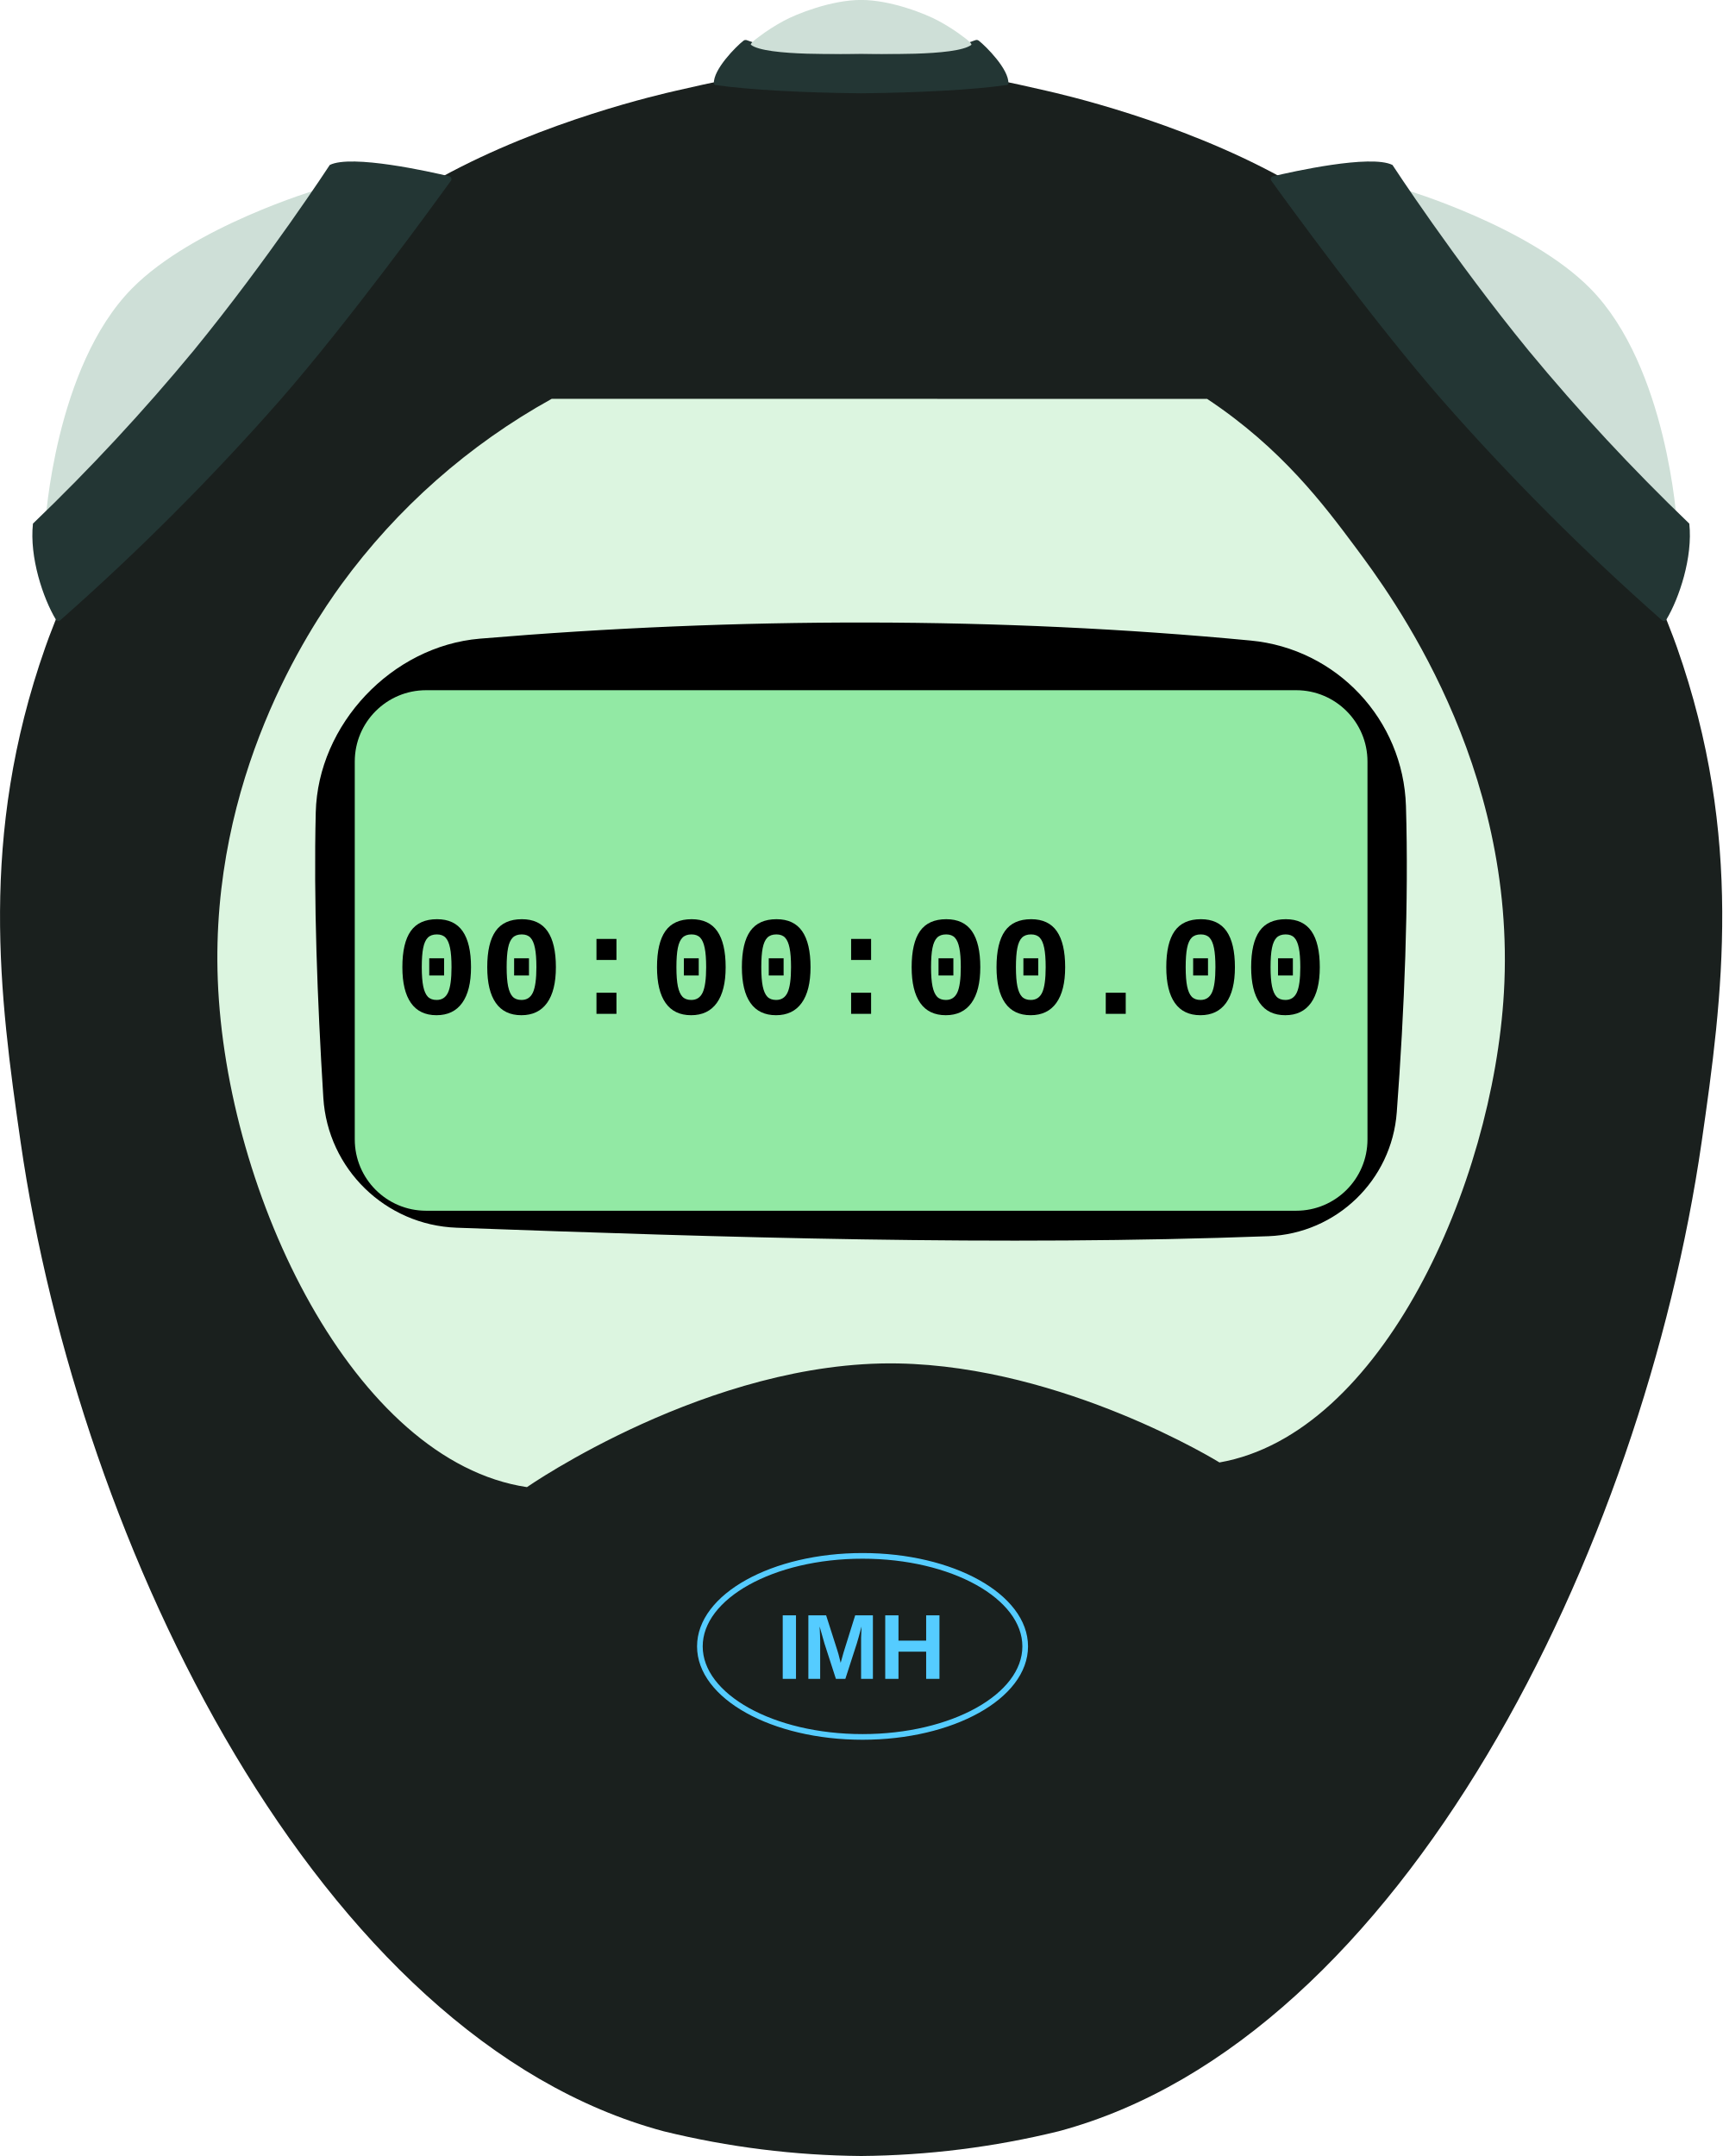
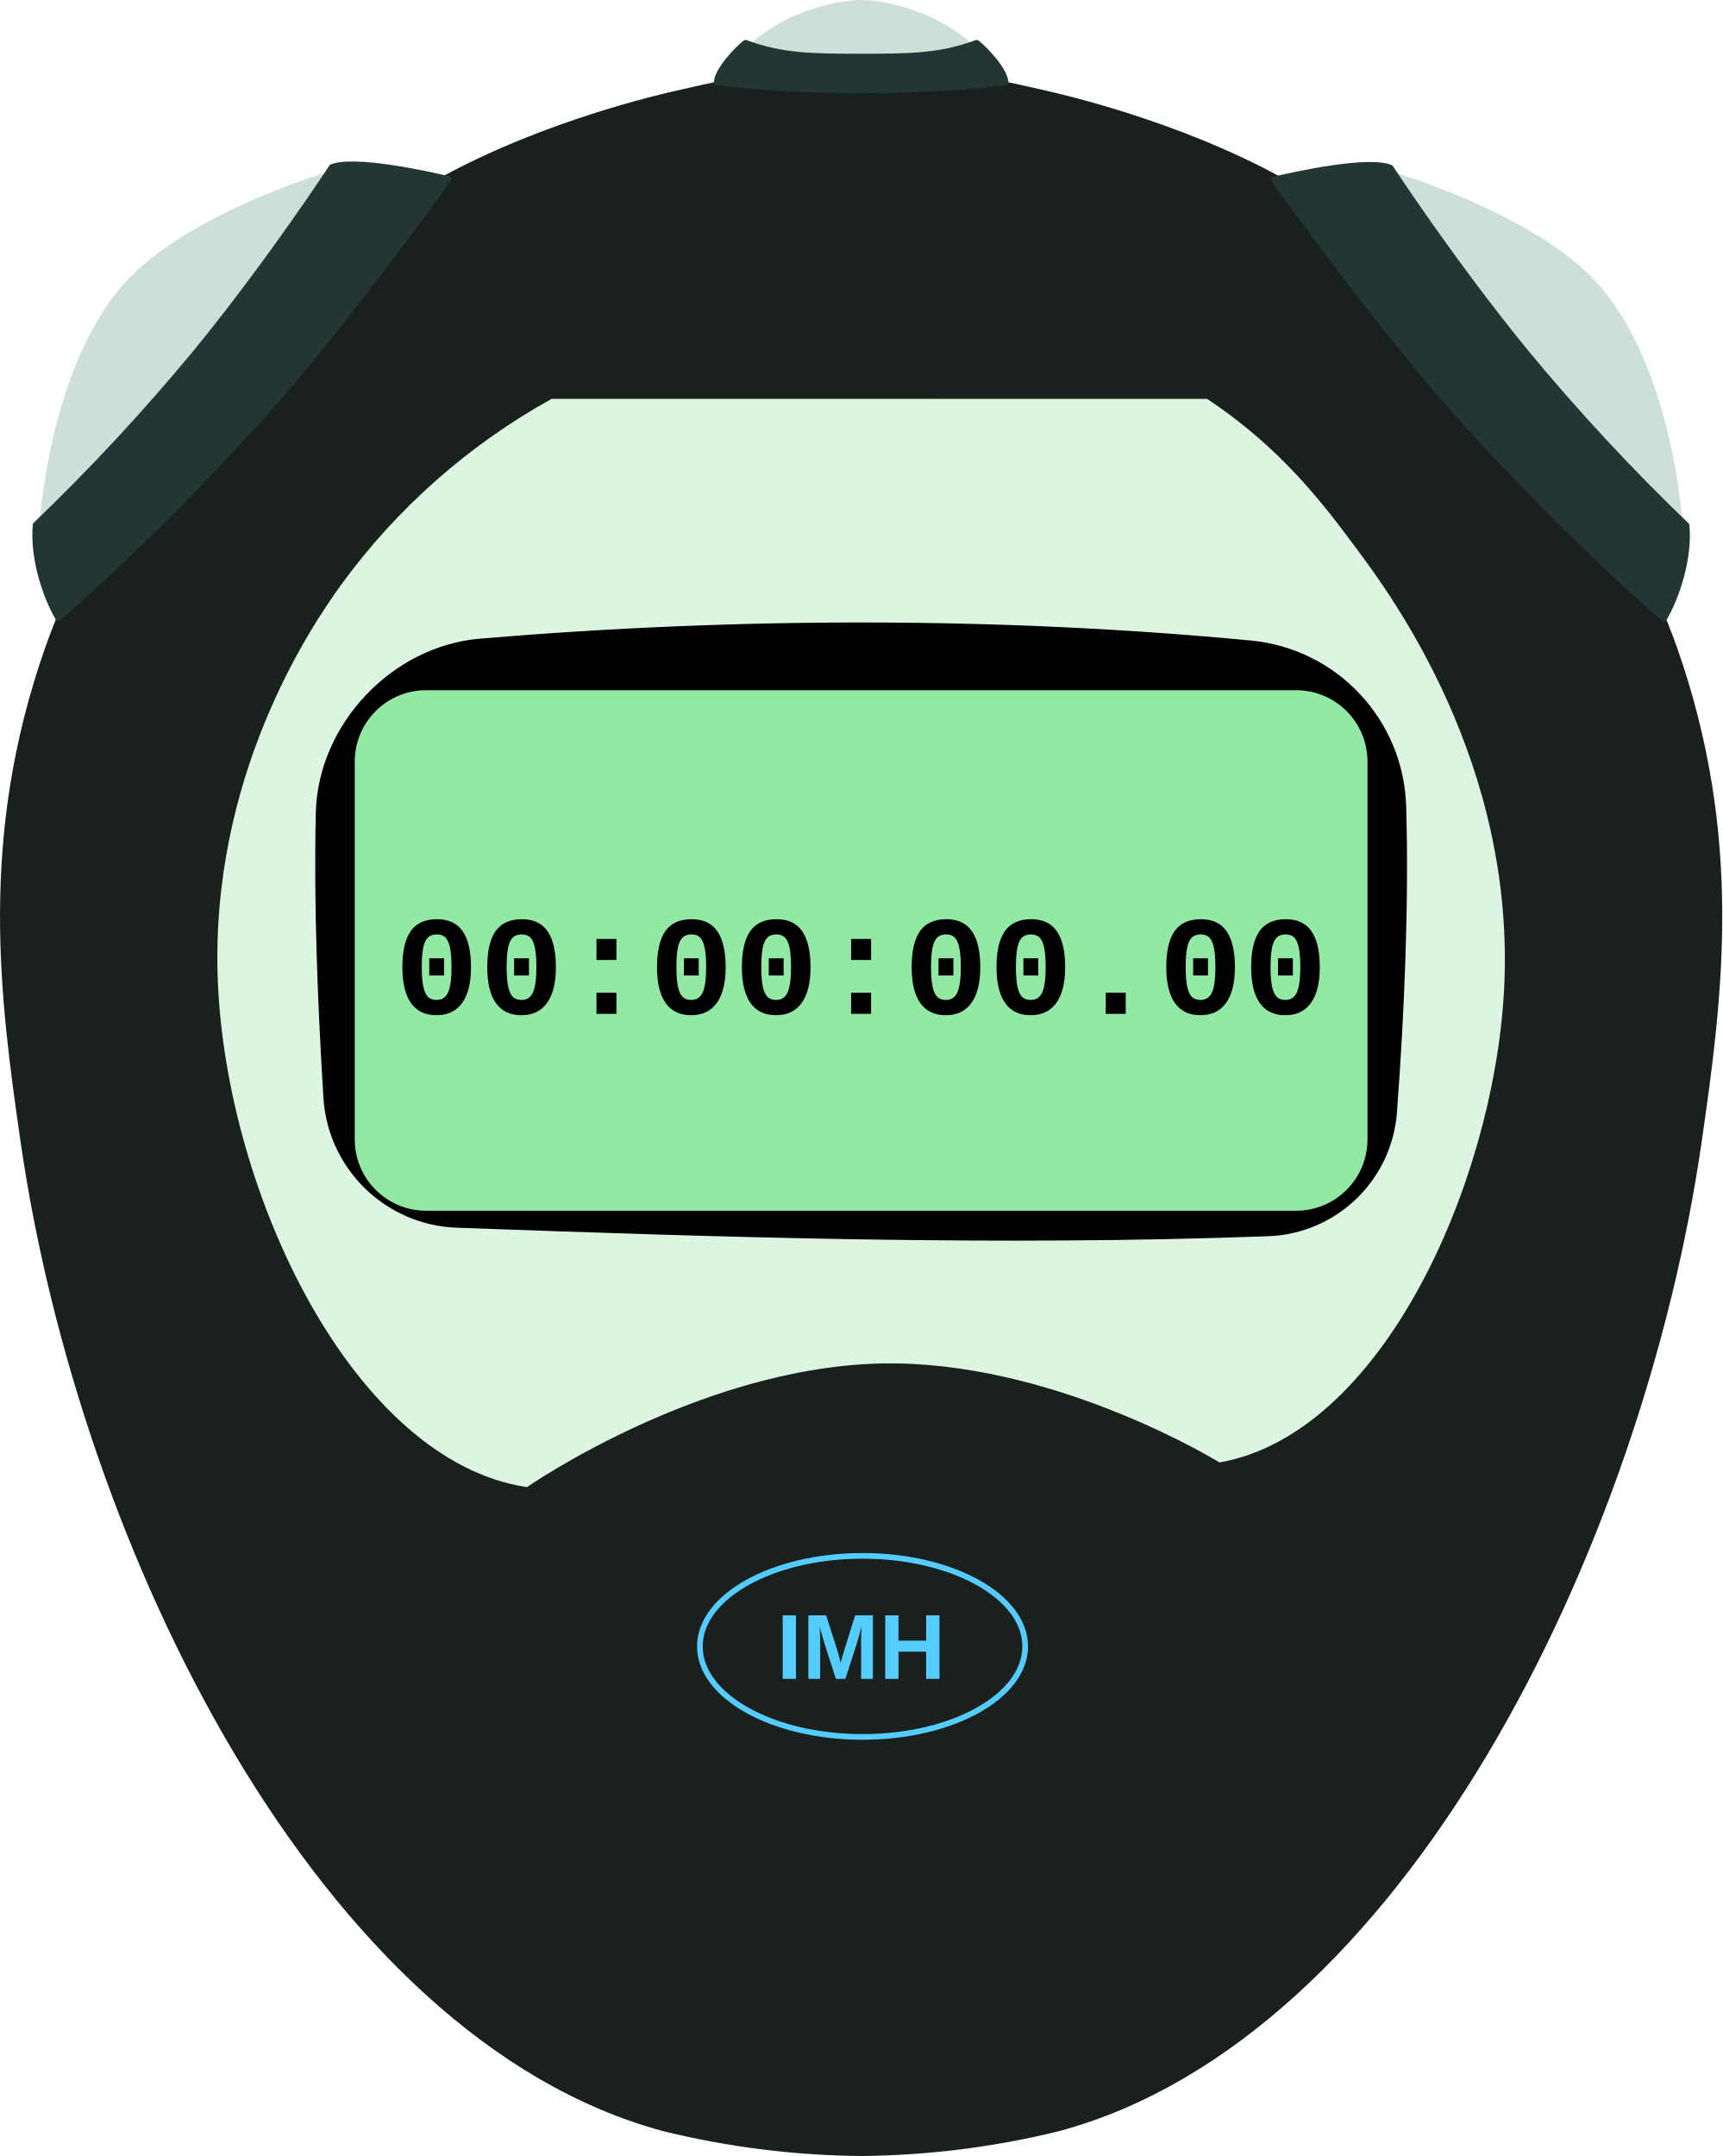
- <svg xmlns="http://www.w3.org/2000/svg" id="Layer_1" data-name="Layer 1" width="608.81" height="762.12" viewBox="0 0 608.81 762.12">
+ <svg xmlns="http://www.w3.org/2000/svg" xmlns:xlink="http://www.w3.org/1999/xlink" id="Layer_1" data-name="Layer 1" viewBox="0 0 608.81 762.12">
  <defs>
-     <style>.cls-1{fill:#1a201e;}.cls-2{fill:#cedfd7;}.cls-3{fill:#233634;}.cls-4{fill:#dcf5e0;}.cls-5{fill:#92e9a4;}.cls-6{font-size:50px;font-family:CourierNewPS-BoldMT, Courier New;}.cls-6,.cls-8{font-weight:700;}.cls-7{fill:none;stroke:#5cf;stroke-miterlimit:10;stroke-width:2px;}.cls-8{font-size:32.62px;fill:#5cf;font-family:Arial-BoldMT, Arial;}</style>
+     <style>.cls-1{fill:#cedfd7;}.cls-2{fill:#233634;}.cls-3{fill:#dcf5e0;}.cls-4{fill:#92e9a4;}.cls-5{font-size:50px;font-family:CourierNewPS-BoldMT, Courier New;}.cls-5,.cls-8{font-weight:700;}.cls-6{fill:#1a201e;}.cls-7{fill:none;stroke:#5cf;stroke-miterlimit:10;stroke-width:2px;}.cls-8{font-size:32.62px;fill:#5cf;font-family:Arial-BoldMT, Arial;}</style>
+     <symbol id="Button" data-name="Button" viewBox="0 0 148.17 162.45">
+       <path class="cls-1" d="M2.58,128S6.07,69.84,34.74,40.73C57.5,17.63,103.63,4,103.63,4,99,17.77,16.36,123.41,2.58,128Z" />
+       <path class="cls-2" d="M8.32,162a1,1,0,0,0,1.52.24A867.91,867.91,0,0,0,87.65,84.28c24.45-28,54.87-69.91,60.34-77.49a1,1,0,0,0-.58-1.54c-6.67-1.59-34.6-7.87-42.28-4,0,0-21.79,33.42-48.09,65.58A724.16,724.16,0,0,1,.21,128C-1.09,140,3.81,154.45,8.32,162Z" />
+     </symbol>
+     <symbol id="Dock" data-name="Dock" viewBox="0 0 455.14 384.7">
+       <path class="cls-3" d="M118.19,0A229.73,229.73,0,0,0,43.87,65.57C32.47,81.27-2.6,133.81.15,205.46c2.93,76,48.28,170.13,109.29,179.24,0,0,64.63-44.93,131.15-43.72,58.86,1.08,113.66,35,113.66,35,57.48-10.09,96.63-98.3,100.55-166.12,4.66-80.65-40-140.67-52.46-157.38-11-14.75-26-34.92-52.46-52.46Z" />
+       <path d="M371.6,296c-95.19,3.54-191.8.47-287-3a49,49,0,0,1-47.11-45.91c-2.17-35.32-3.43-69.75-2.68-100.88S61.72,87.4,92.85,84.77c91.09-7.67,183.94-7.77,272.51.67a60.63,60.63,0,0,1,54.88,58.5c1,33.32-.54,72.32-3.25,108.26A47.33,47.33,0,0,1,371.6,296Z" />
+       <rect class="cls-4" x="48.57" y="103" width="358" height="184" rx="25.22" />
+       <text id="display" class="cls-5" transform="translate(62.54 217.4)">00:00:00.00</text>
+     </symbol>
  </defs>
-   <path class="cls-1" d="M400,778.14a303.91,303.91,0,0,0,69.81-8.74c121.8-32.64,206.54-205.86,227.32-349.73,7.42-51.35,14.89-107.77-8.74-174.86-5-14.09-41-111.89-139.89-166.12-36.68-20.12-77.93-29.42-83.06-30.6C438.9,42,423,39,400,39h0c-23,0-38.9,3-65.44,9.09-5.13,1.18-46.38,10.48-83.06,30.6-98.86,54.23-134.93,152-139.89,166.12C88,311.9,95.45,368.32,102.87,419.67,123.65,563.54,208.39,736.76,330.19,769.4A303.91,303.91,0,0,0,400,778.14" transform="translate(-95.59 -16.02)" />
-   <path class="cls-2" d="M688.39,201.09s-3.31-55.35-30.6-83.06c-21.66-22-65.58-35-65.58-35C596.59,96.17,675.27,196.72,688.39,201.09Z" transform="translate(-95.59 -16.02)" />
-   <path class="cls-3" d="M684.65,235.05a1,1,0,0,1-1.51.25,867.94,867.94,0,0,1-77.81-77.92c-24.45-28-54.86-69.89-60.34-77.49a1,1,0,0,1,.58-1.55c6.68-1.59,34.59-7.86,42.27-4,0,0,21.8,33.41,48.09,65.57a724.16,724.16,0,0,0,56.83,61.2C694.06,213,689.17,227.54,684.65,235.05Z" transform="translate(-95.59 -16.02)" />
-   <path class="cls-2" d="M111.61,201.09s3.31-55.35,30.6-83.06c21.66-22,65.58-35,65.58-35C203.41,96.17,124.73,196.72,111.61,201.09Z" transform="translate(-95.59 -16.02)" />
-   <path class="cls-3" d="M115.35,235.05a1,1,0,0,0,1.51.25,867.94,867.94,0,0,0,77.81-77.92c24.46-28,54.87-69.91,60.34-77.49a1,1,0,0,0-.58-1.55c-6.67-1.58-34.59-7.86-42.27-4,0,0-21.8,33.41-48.09,65.57a724.16,724.16,0,0,1-56.83,61.2C105.94,213,110.83,227.54,115.35,235.05Z" transform="translate(-95.59 -16.02)" />
-   <path class="cls-4" d="M290.62,157a229.73,229.73,0,0,0-74.32,65.57c-11.4,15.7-46.47,68.24-43.72,139.89,2.93,76,48.28,170.13,109.29,179.24,0,0,64.63-44.93,131.15-43.72,58.86,1.08,113.66,35,113.66,35,57.49-10.09,96.63-98.3,100.55-166.12,4.66-80.65-40-140.67-52.46-157.38-11-14.75-26-34.92-52.46-52.46Z" transform="translate(-95.59 -16.02)" />
-   <path d="M544,453c-95.19,3.54-191.79.47-287-3a49,49,0,0,1-47.11-45.91c-2.17-35.32-3.43-69.75-2.68-100.88s26.92-58.8,58-61.43c91.09-7.67,183.94-7.77,272.51.67a60.63,60.63,0,0,1,54.88,58.5c1,33.32-.54,72.32-3.25,108.26A47.33,47.33,0,0,1,544,453Z" transform="translate(-95.59 -16.02)" />
-   <rect class="cls-5" x="125.41" y="243.98" width="358" height="184" rx="25.22" />
-   <text id="display" class="cls-6" transform="translate(139.38 358.38)">00:00:00.00</text>
+   <path class="cls-6" d="M400,781.06a304.49,304.49,0,0,0,69.81-8.74c121.8-32.65,206.54-205.86,227.32-349.73,7.42-51.35,14.89-107.77-8.74-174.86-5-14.09-41-111.89-139.89-166.12C511.82,61.49,470.57,52.19,465.44,51,438.9,44.9,423,41.92,400,41.92h0c-23,0-38.9,3-65.44,9.09-5.13,1.18-46.38,10.48-83.06,30.6-98.86,54.23-134.93,152-139.89,166.12C88,314.82,95.45,371.24,102.87,422.59c20.78,143.87,105.52,317.08,227.32,349.73A304.49,304.49,0,0,0,400,781.06" transform="translate(-95.59 -18.94)" />
  <ellipse class="cls-7" cx="304.91" cy="581.98" rx="57.5" ry="32" />
  <text class="cls-8" transform="translate(274.51 593.46)">IMH</text>
-   <path class="cls-3" d="M400,35c-16.73,0-27.65,0-40.39-4.77a1.24,1.24,0,0,0-1.19.17c-2.59,2-10.74,10.19-10.47,15.13a.58.58,0,0,0,.51.54C360.51,47.81,380,48.81,400,49c20-.2,39.49-1.2,51.54-2.94a.58.58,0,0,0,.51-.54c.27-4.94-7.88-13.11-10.47-15.13a1.24,1.24,0,0,0-1.19-.17C427.65,35,416.73,35,400,35Z" transform="translate(-95.59 -16.02)" />
-   <path class="cls-2" d="M400,35c4.22,0,33.73,1.06,39-3.16,0-.41-.48-.84-.75-1.09a18.33,18.33,0,0,0-2.06-1.67,66.26,66.26,0,0,0-8.84-5.68h0C423,21,410.54,16,400,16S377,21,372.65,23.39h0a66.26,66.26,0,0,0-8.84,5.68,18.33,18.33,0,0,0-2.06,1.67c-.27.25-.77.68-.75,1.09C366.27,36.05,395.78,35,400,35Z" transform="translate(-95.59 -16.02)" />
+   <use width="148.17" height="162.45" transform="matrix(-1, 0, 0, 1, 597.38, 57.25)" xlink:href="#Button" />
+   <use width="148.17" height="162.45" transform="translate(11.43 57.07)" xlink:href="#Button" />
+   <path class="cls-1" d="M400,37.91c4.22,0,33.73,1.06,39-3.16,0-.41-.48-.84-.75-1.1A19.51,19.51,0,0,0,436.19,32a65.73,65.73,0,0,0-8.84-5.67h0C423,23.88,410.54,18.94,400,18.94s-23,4.94-27.35,7.37h0A65.73,65.73,0,0,0,363.81,32a19.51,19.51,0,0,0-2.06,1.67c-.27.26-.77.69-.75,1.1C366.27,39,395.78,37.91,400,37.91Z" transform="translate(-95.59 -18.94)" />
+   <path class="cls-2" d="M400,37.92c-16.73,0-27.65,0-40.39-4.77a1.24,1.24,0,0,0-1.19.17c-2.59,2-10.74,10.19-10.47,15.13a.58.58,0,0,0,.51.54C360.51,50.72,380,51.73,400,51.93c20-.2,39.49-1.21,51.54-2.94a.58.58,0,0,0,.51-.54c.27-4.94-7.88-13.11-10.47-15.13a1.24,1.24,0,0,0-1.19-.17c-12.74,4.77-23.66,4.77-40.39,4.77Z" transform="translate(-95.59 -18.94)" />
+   <use width="455.14" height="384.7" transform="translate(76.84 140.98)" xlink:href="#Dock" />
</svg>
